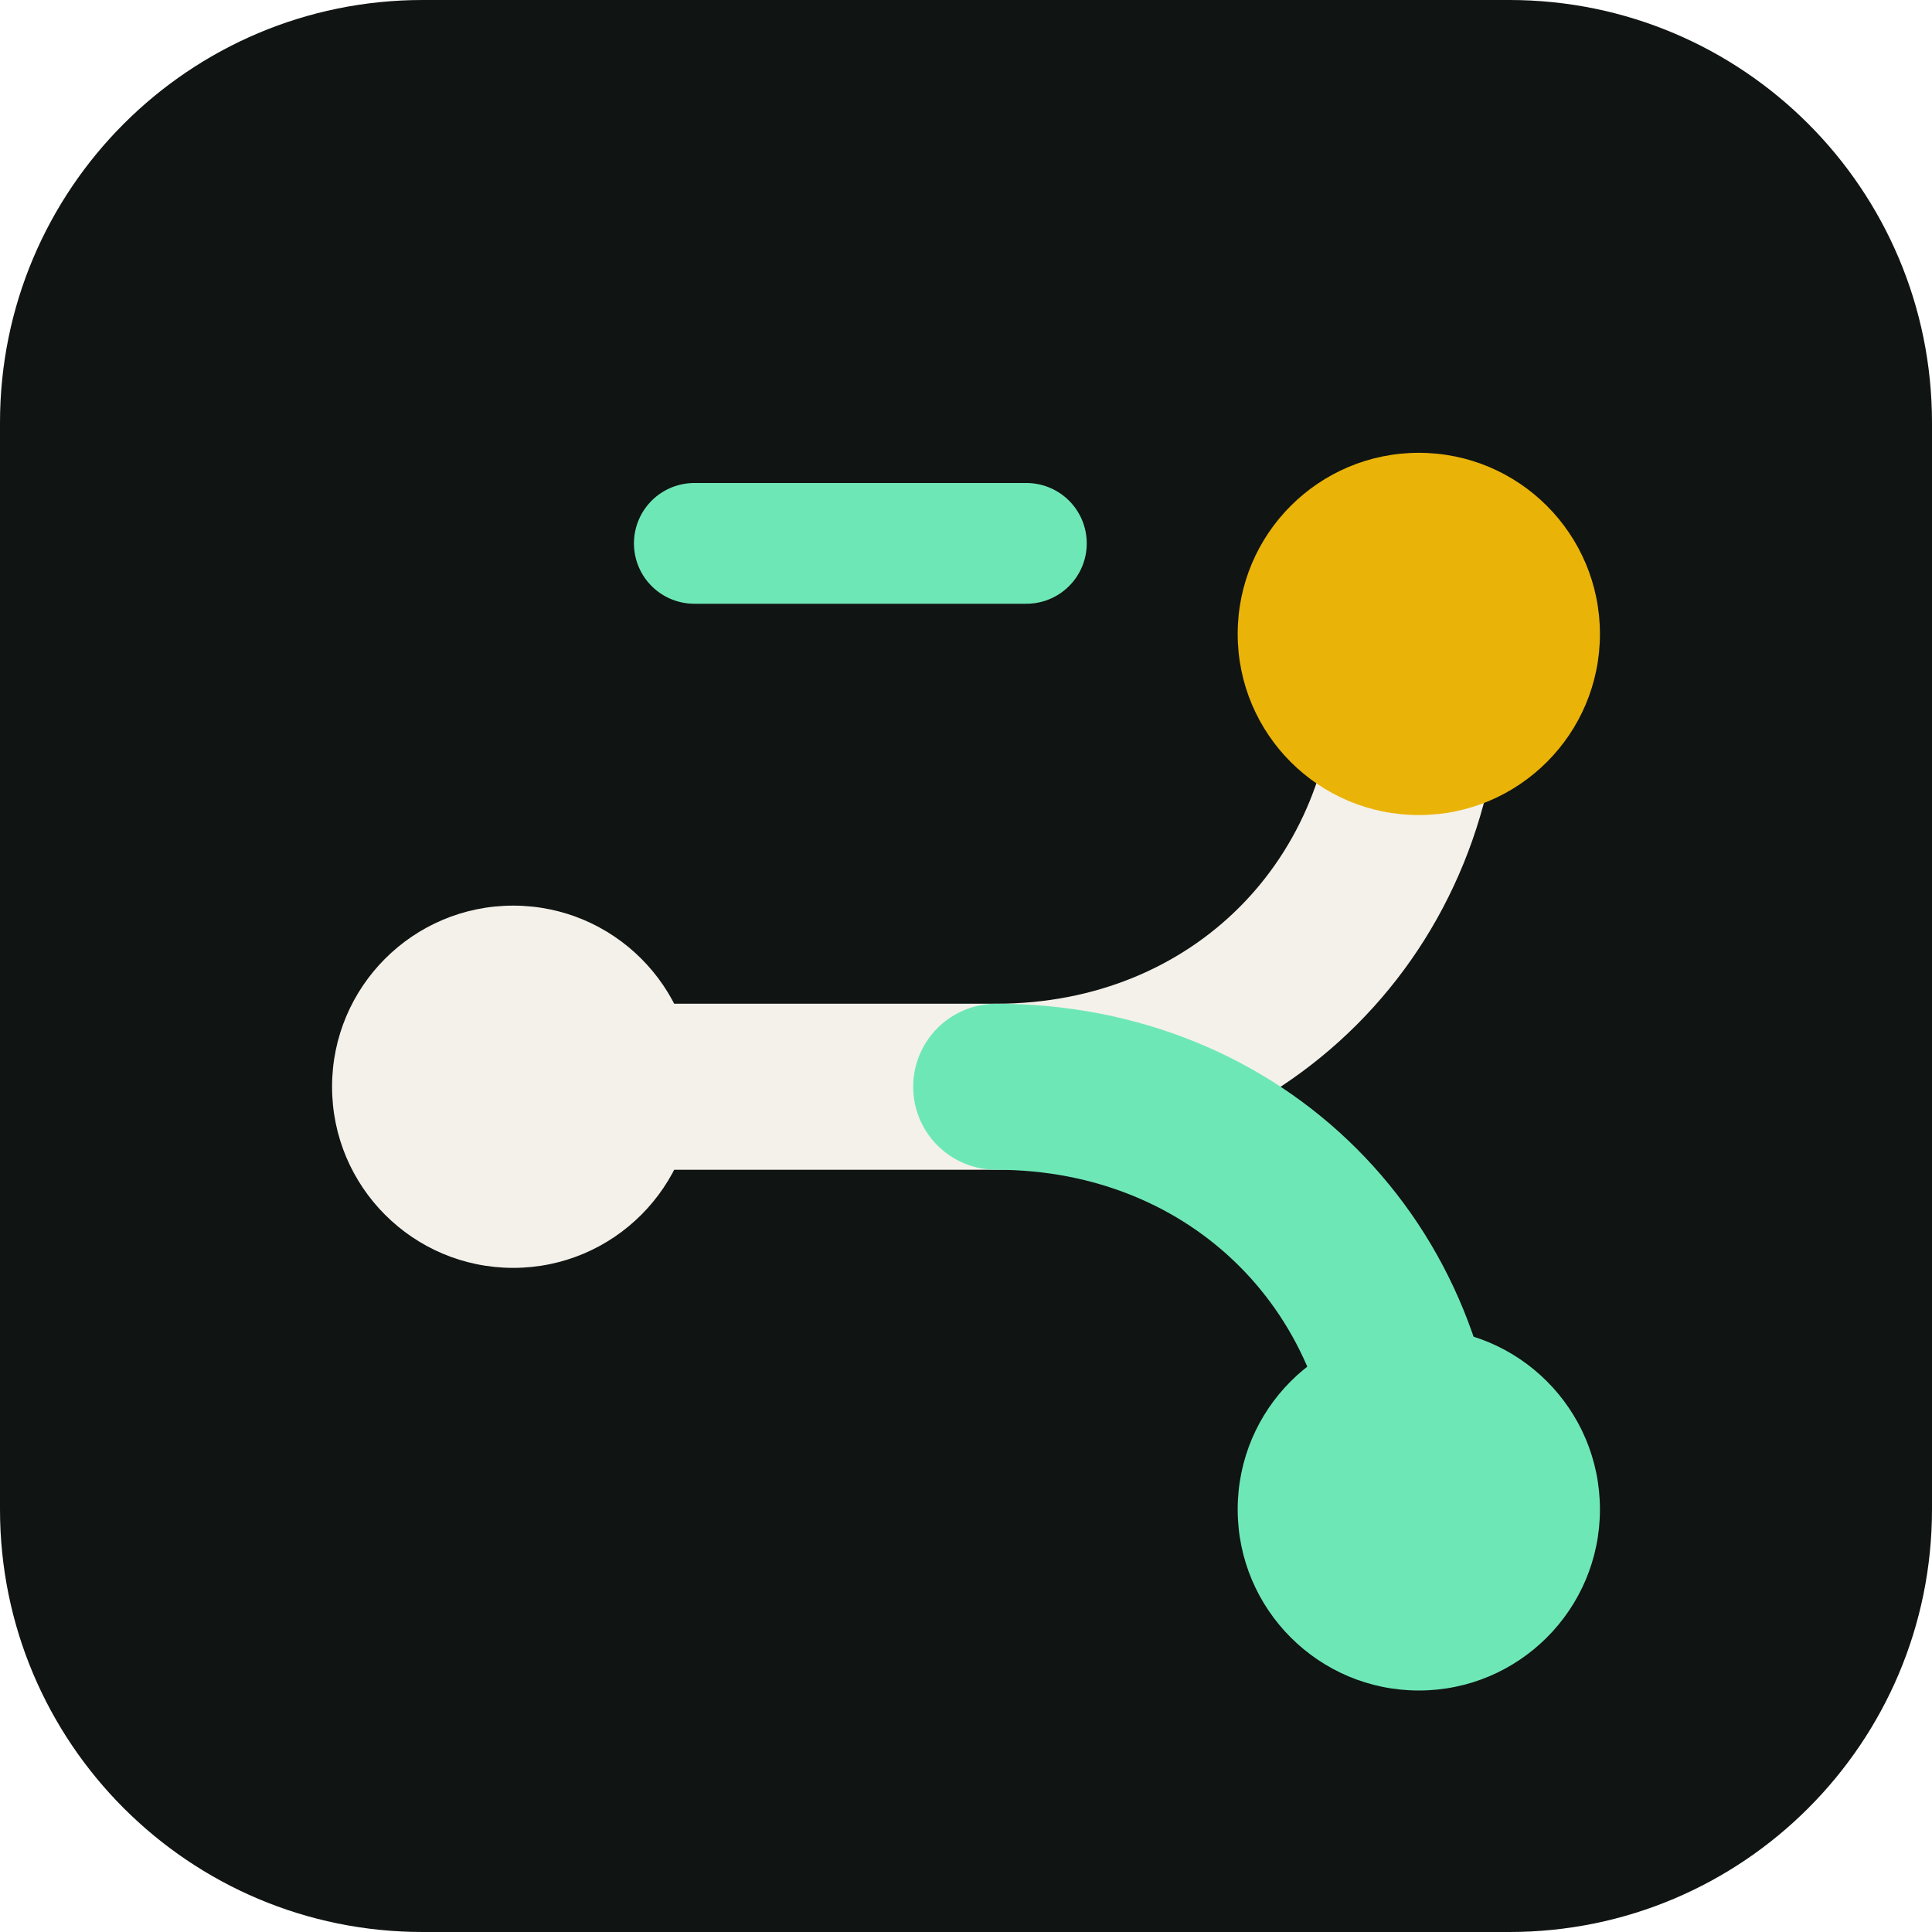
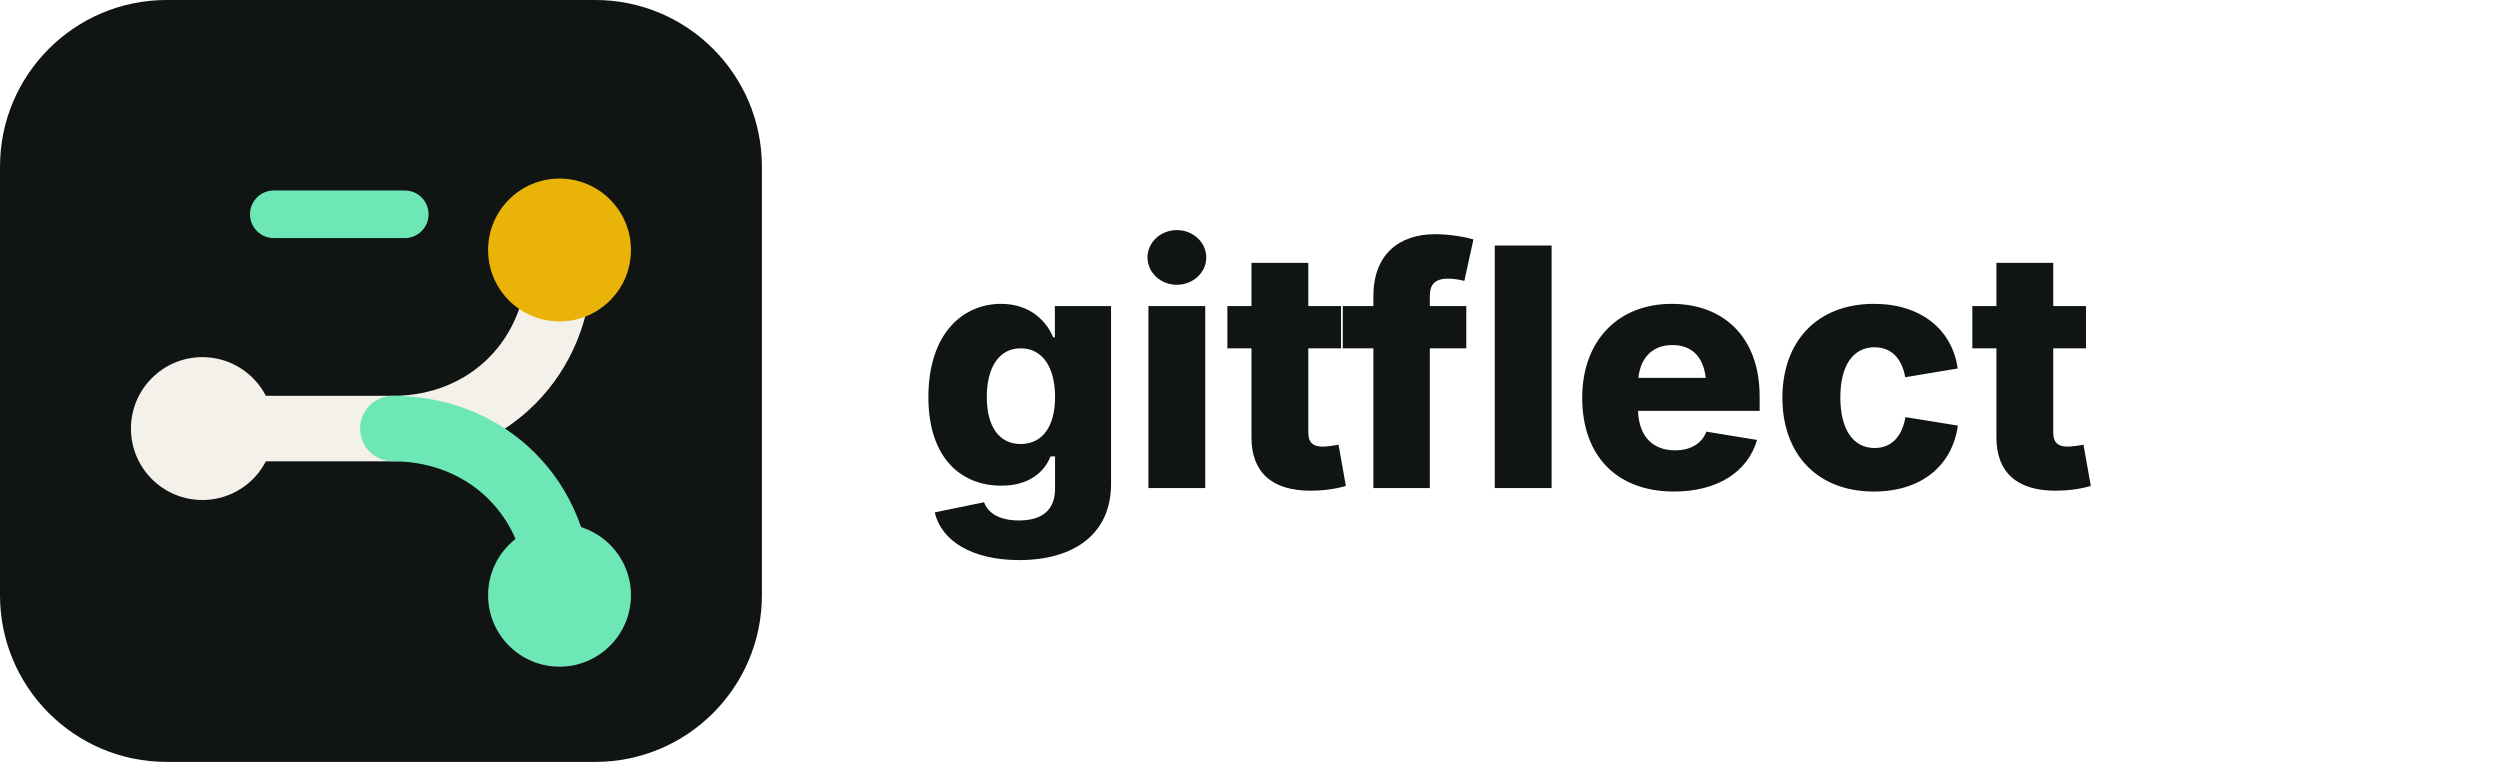
- <svg xmlns="http://www.w3.org/2000/svg" viewBox="0 0 128 128" role="img" aria-label="gitflect">
+ <svg xmlns="http://www.w3.org/2000/svg" viewBox="0 0 420 128" role="img" aria-label="gitflect">
  <rect width="128" height="128" rx="28" fill="#101413" />
  <path d="M34 72h32c16 0 28-12 28-28" fill="none" stroke="#f4f1ea" stroke-width="11" stroke-linecap="round" />
  <path d="M66 72c16 0 28 12 28 28" fill="none" stroke="#6ee7b7" stroke-width="11" stroke-linecap="round" />
  <circle cx="34" cy="72" r="12" fill="#f4f1ea" />
  <circle cx="94" cy="42" r="12" fill="#eab308" />
  <circle cx="94" cy="100" r="12" fill="#6ee7b7" />
  <path d="M46 36h22" stroke="#6ee7b7" stroke-width="8" stroke-linecap="round" />
+   <text x="154" y="82" fill="#101413" font-family="Inter, ui-sans-serif, system-ui, sans-serif" font-size="56" font-weight="760">gitflect</text>
</svg>
